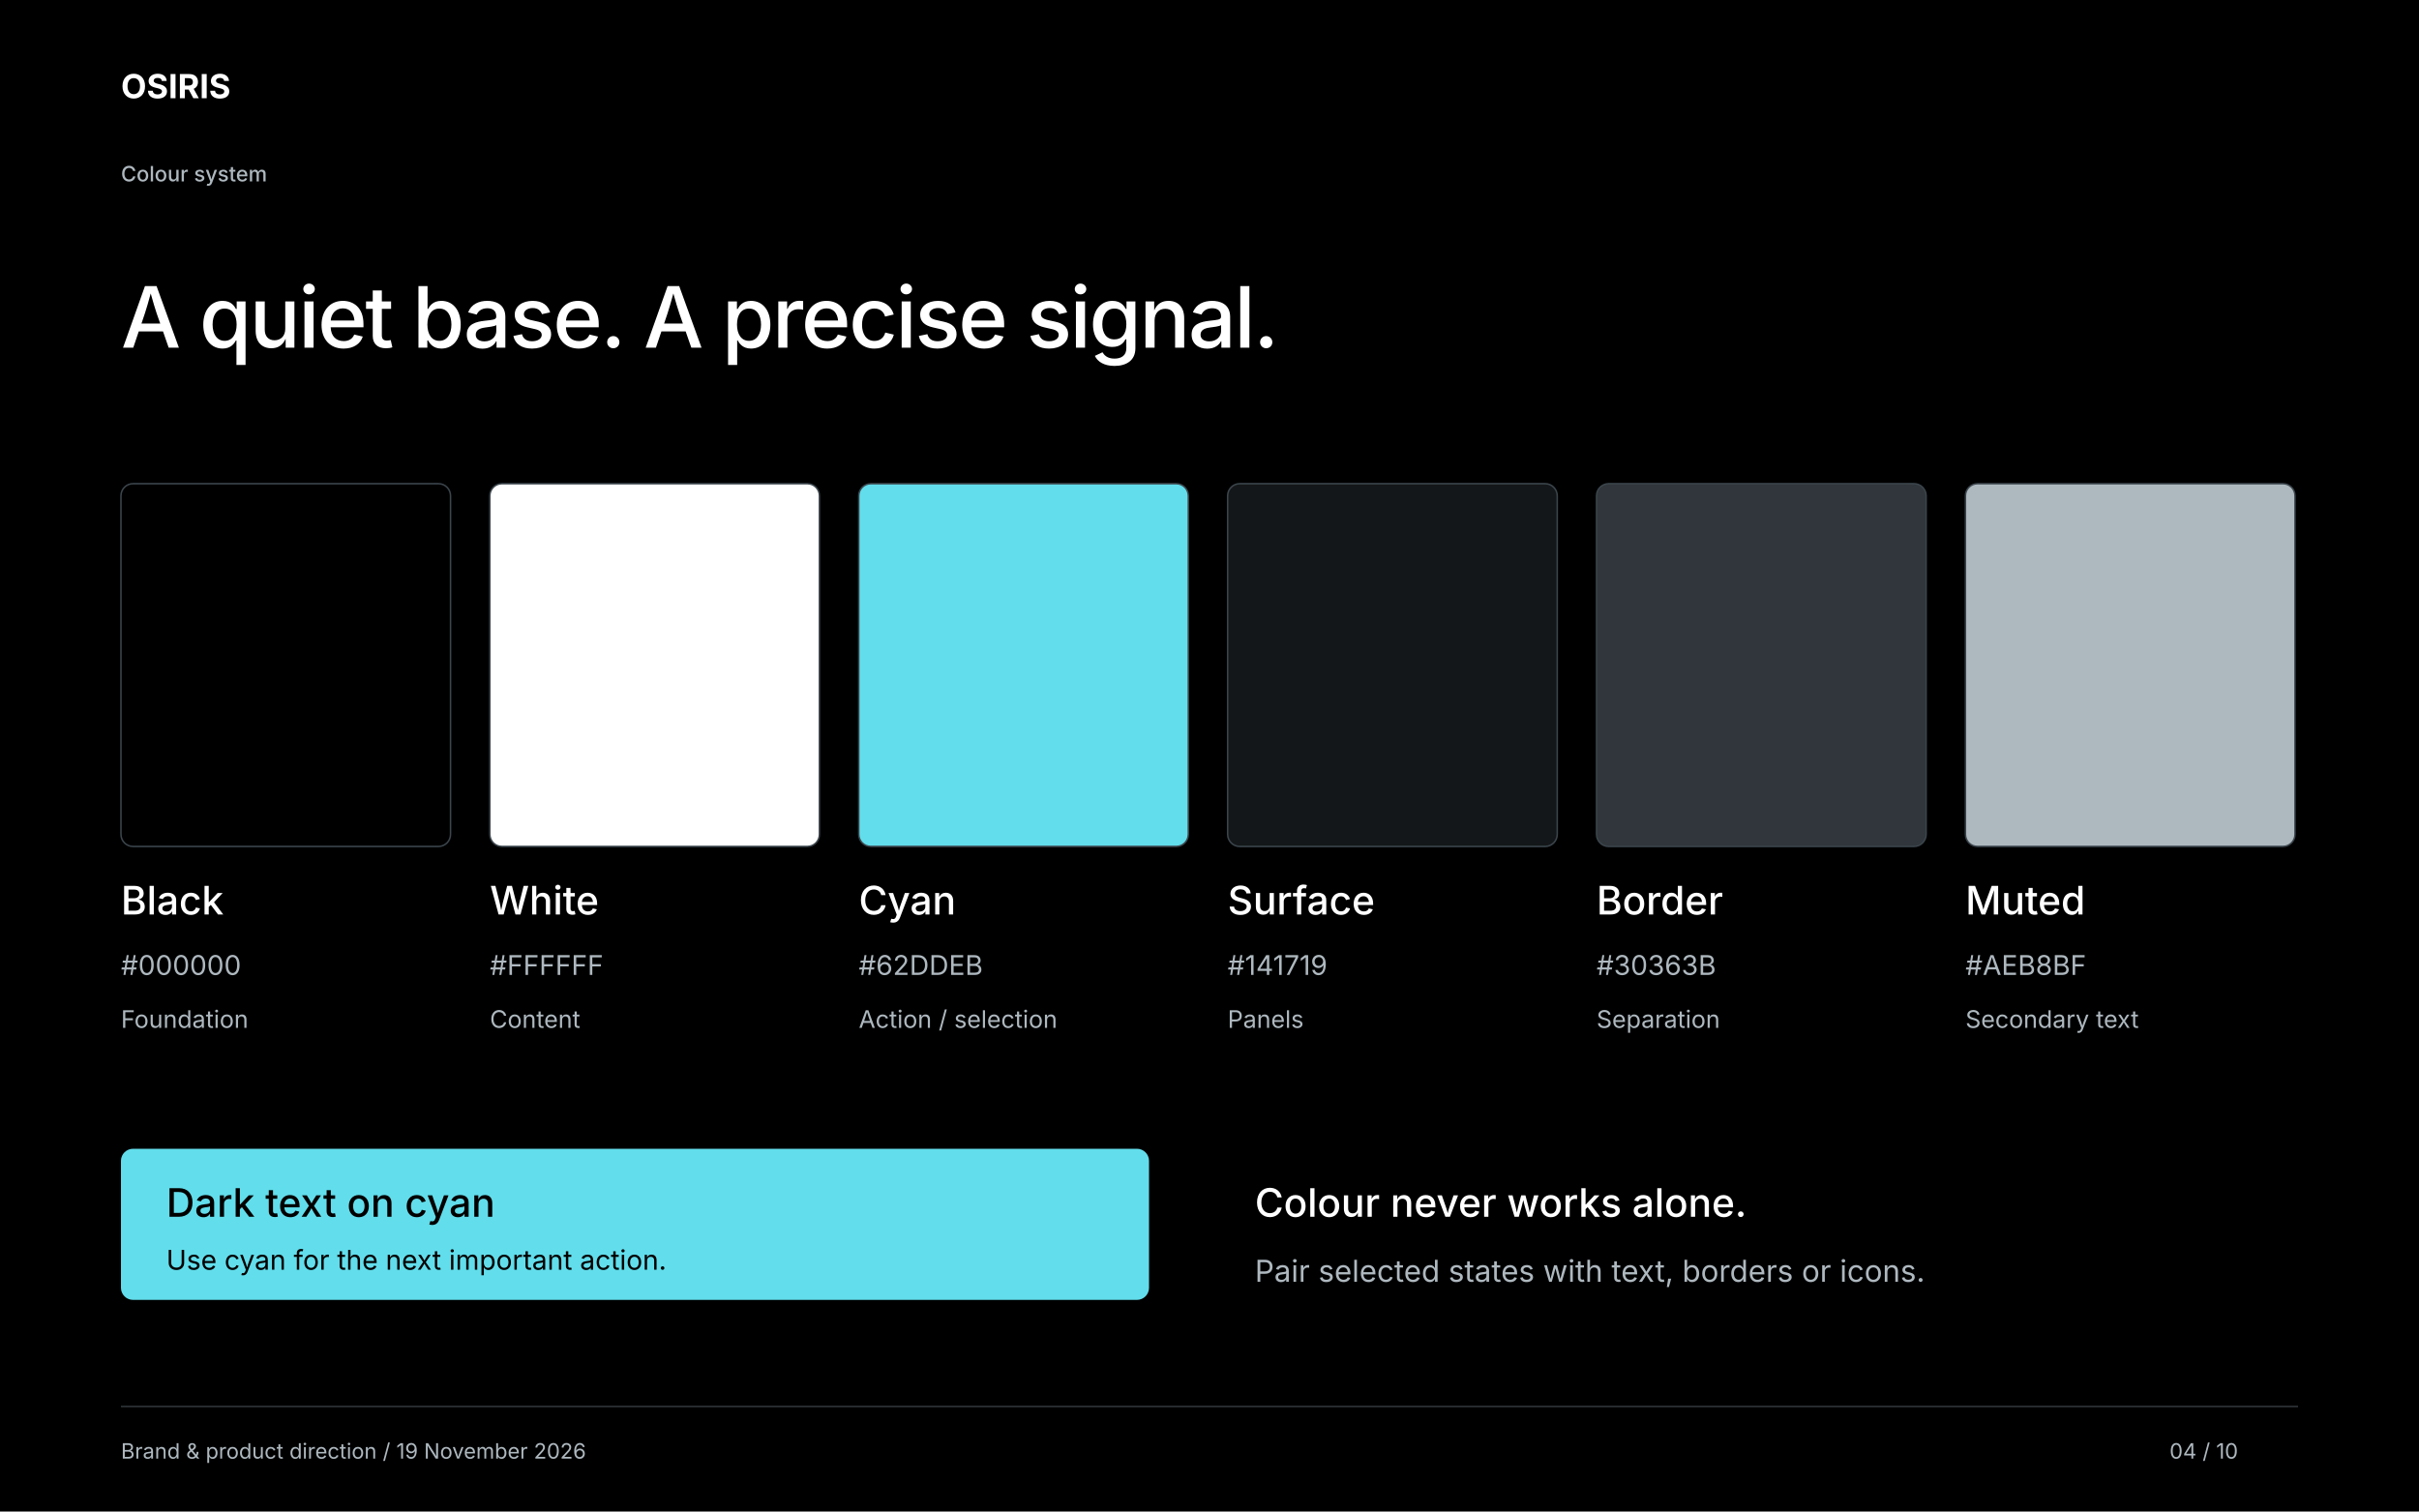
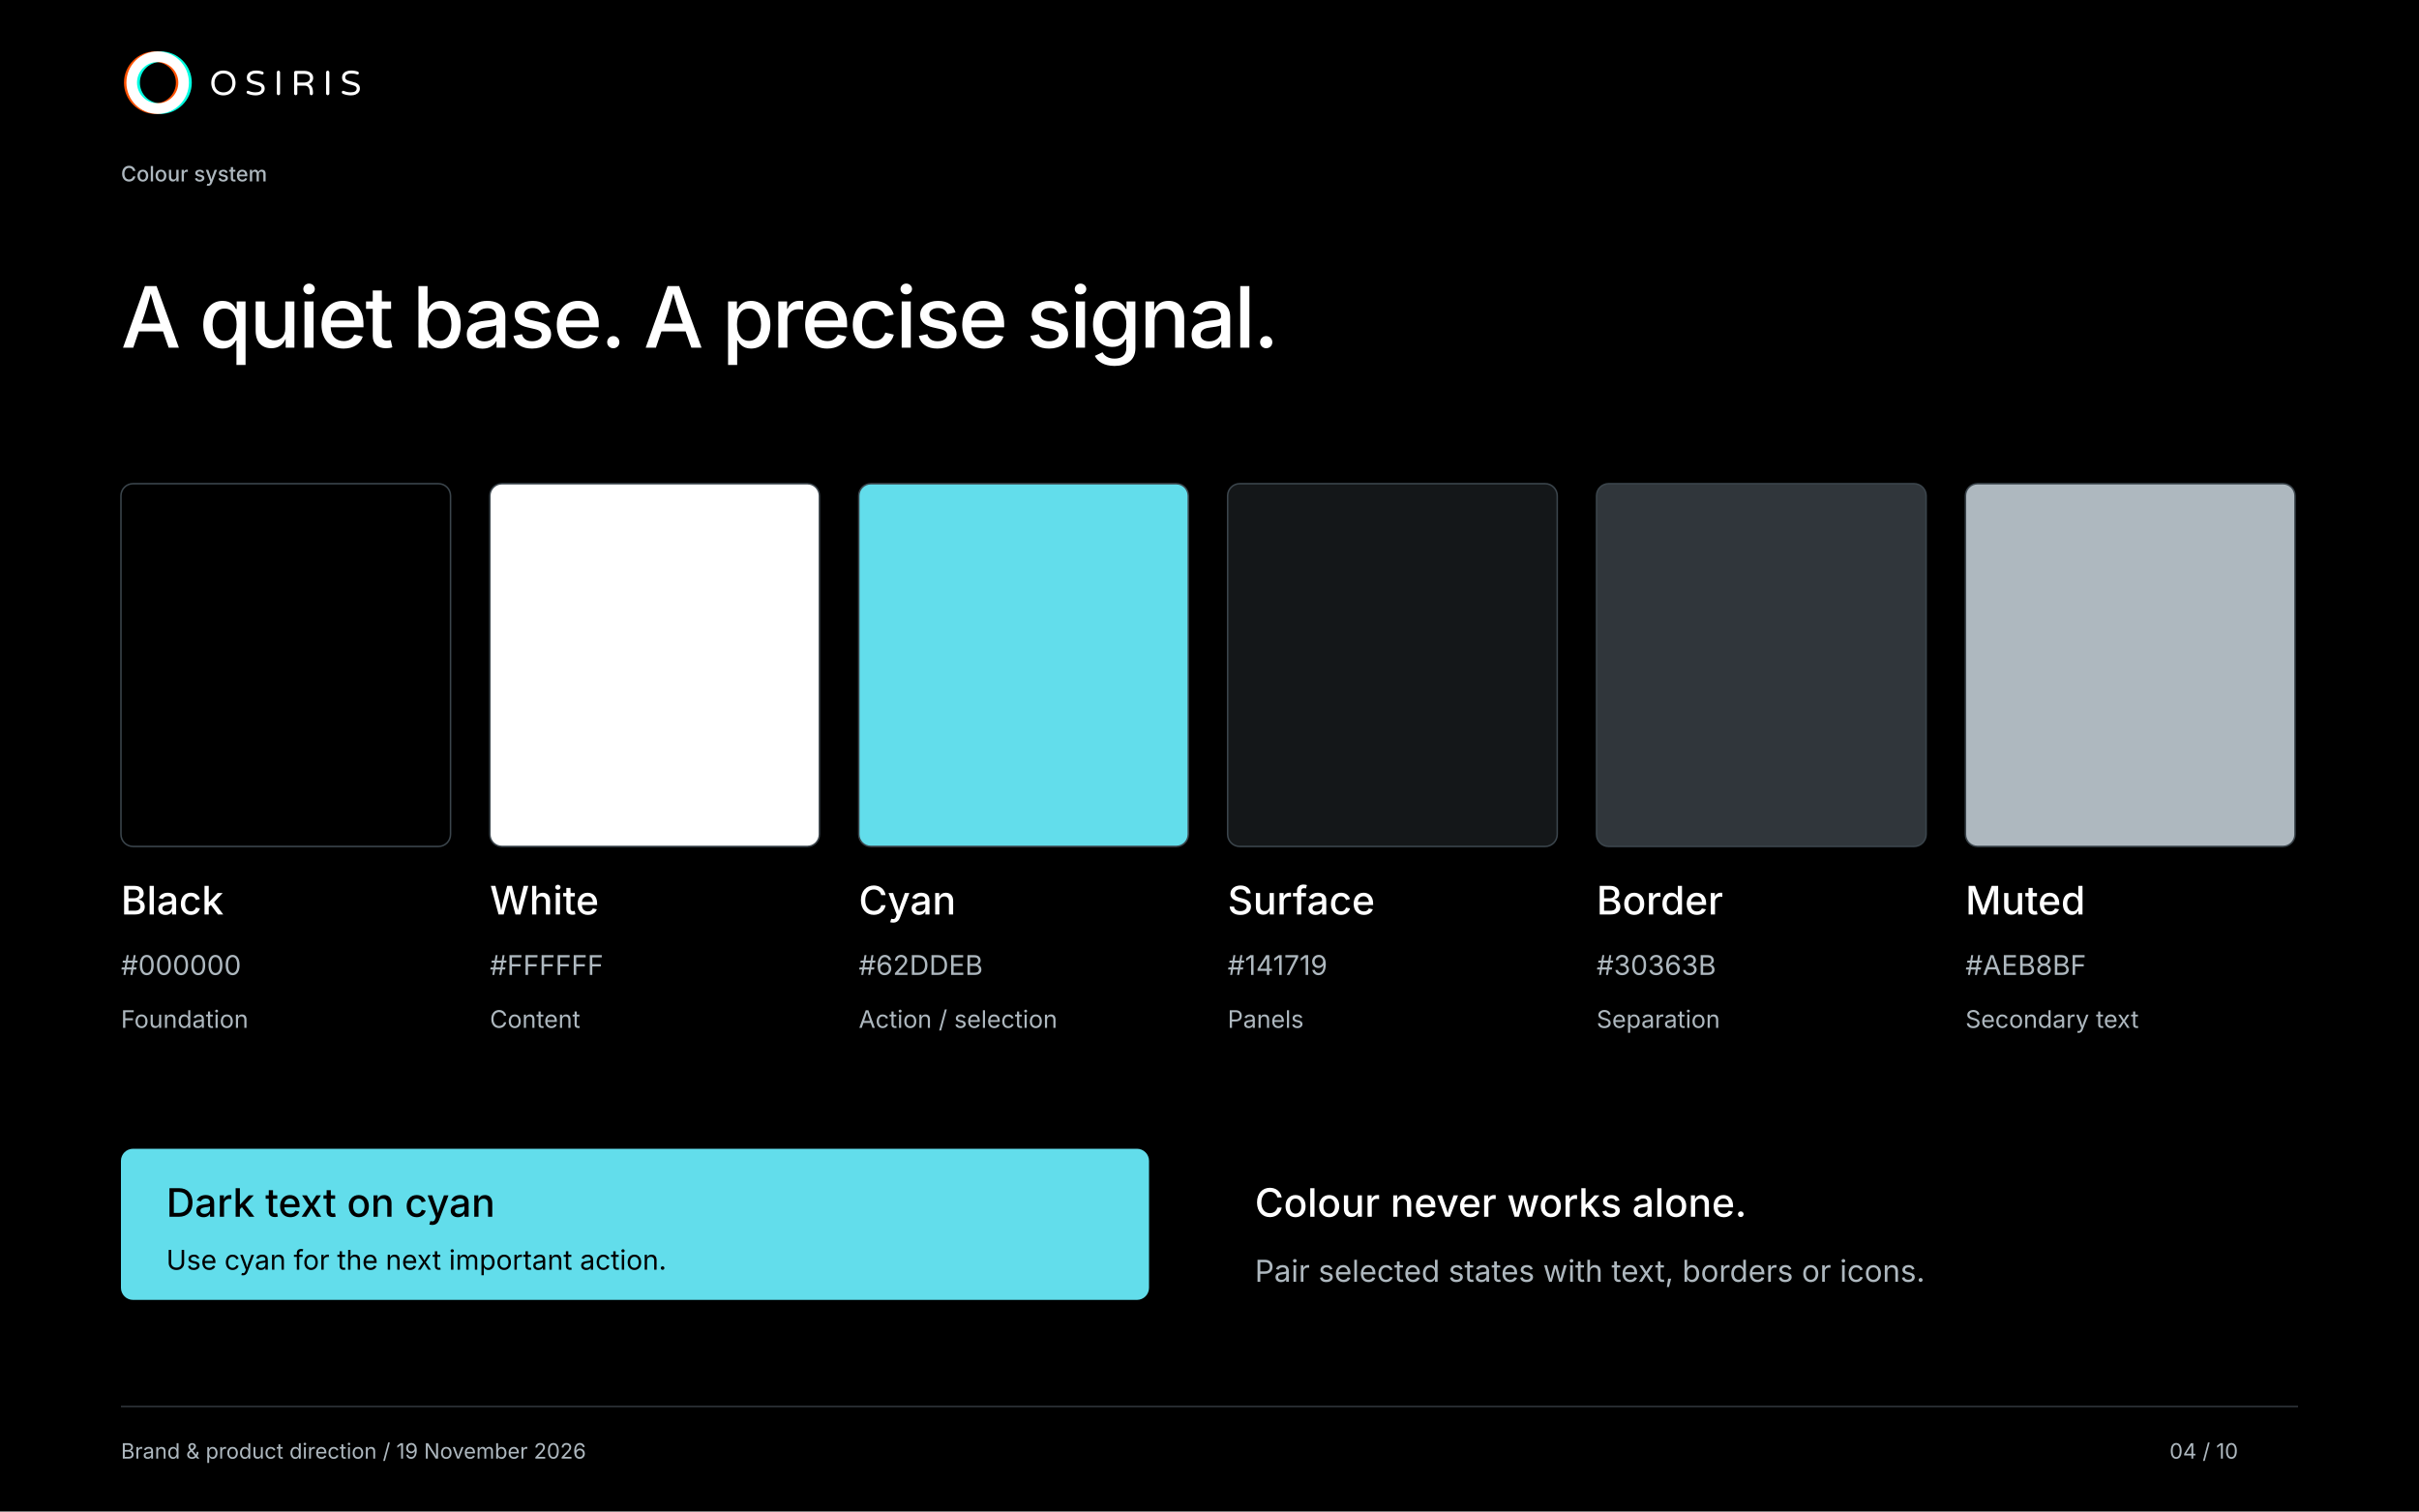
<svg xmlns="http://www.w3.org/2000/svg" width="1600" height="1000" viewBox="0 0 1600 1000">
  <rect x="0" y="0" width="1600" height="1000" rx="0" fill="#000000" stroke="none" />
-   <text x="80" y="65" fill="#FFFFFF" font-family="Inter,Arial,sans-serif" font-size="22" font-weight="650" letter-spacing="0">OSIRIS</text>
+   <rect x="72" y="25" width="180" height="58" rx="4" fill="#000000" stroke="none" />
+   <svg x="82" y="34" width="160" height="41.352" viewBox="0 0 1095 283">
+     <path d="M165.5 0C243.648 0 307 63.352 307 141.5C307 219.648 243.648 283 165.5 283C87.352 283 24 219.648 24 141.5C24 63.352 87.352 0 165.5 0ZM165.5 48C113.861 48 72 89.861 72 141.5C72 193.139 113.861 235 165.5 235C217.139 235 259 193.139 259 141.5C259 89.861 217.139 48 165.5 48Z" fill="#00FFE1" />
+     <path d="M141.5 0C219.648 0 283 63.352 283 141.5C283 219.648 219.648 283 141.5 283C63.352 283 0 219.648 0 141.5C0 63.352 63.352 0 141.5 0ZM141.5 48C89.861 48 48 89.861 48 141.5C48 193.139 89.861 235 141.5 235C193.139 235 235 193.139 235 141.5C235 89.861 193.139 48 141.5 48Z" fill="#FF5100" />
+     <path d="M450.016 199.12C439.35 199.12 429.75 196.72 421.216 191.92C413.003 187.12 406.656 180.507 402.176 172.08C397.696 163.547 395.35 153.787 395.136 142.8C395.243 137.467 395.83 132.347 396.896 127.44C398.07 122.533 399.83 118 402.176 113.84C406.55 105.307 412.896 98.64 421.216 93.84C429.536 89.04 439.136 86.64 450.016 86.64C461.11 86.64 470.763 89.04 478.976 93.84C487.19 98.533 493.536 105.147 498.016 113.68C502.496 122.213 504.843 131.92 505.056 142.8C504.843 153.787 502.496 163.44 498.016 171.76C493.536 180.293 487.136 187.013 478.816 191.92C470.603 196.72 461.003 199.12 450.016 199.12ZM450.016 185.52C458.443 185.52 465.643 183.653 471.616 179.92C477.59 176.187 482.23 171.173 485.536 164.88C488.843 158.48 490.496 151.12 490.496 142.8C490.496 134.587 488.896 127.28 485.696 120.88C482.39 114.267 477.643 109.2 471.456 105.68C465.376 102.053 458.23 100.24 450.016 100.24C441.483 100.24 434.336 102.107 428.576 105.84C422.603 109.467 417.963 114.48 414.656 120.88C411.35 127.28 409.696 134.587 409.696 142.8C409.696 151.12 411.296 158.427 414.496 164.72C417.803 171.333 422.496 176.453 428.576 180.08C434.763 183.707 441.91 185.52 450.016 185.52ZM596.731 199.12C583.505 199.12 571.078 196.613 559.451 191.6C558.278 191.067 557.211 190.213 556.251 189.04C555.398 187.76 554.971 186.427 554.971 185.04C554.971 183.12 555.558 181.52 556.731 180.24C558.011 178.96 559.611 178.32 561.531 178.32C562.705 178.32 563.665 178.533 564.411 178.96C569.211 180.987 574.171 182.587 579.291 183.76C584.411 184.827 589.745 185.36 595.291 185.36C613.425 185.36 622.491 179.387 622.491 167.44C622.491 164.24 621.318 161.733 618.971 159.92C616.731 157.787 613.851 156.133 610.331 154.96C606.918 153.787 602.065 152.347 595.771 150.64C591.505 149.467 587.665 148.4 584.251 147.44C580.838 146.373 577.851 145.307 575.291 144.24C562.491 139.333 556.091 130.853 556.091 118.8C556.091 115.813 556.465 112.933 557.211 110.16C557.958 107.387 559.131 104.773 560.731 102.32C564.038 97.307 568.838 93.467 575.131 90.8C581.425 88.027 588.625 86.64 596.731 86.64C602.385 86.64 607.825 87.067 613.051 87.92C618.278 88.667 623.185 89.947 627.771 91.76C630.758 92.933 632.251 95.067 632.251 98.16C632.251 99.76 631.665 101.307 630.491 102.8C629.318 104.187 627.771 104.88 625.851 104.88C625.105 104.88 624.305 104.667 623.451 104.24C619.398 102.747 615.238 101.68 610.971 101.04C606.811 100.4 602.545 100.08 598.171 100.08C590.065 100.08 583.398 101.627 578.171 104.72C573.051 107.813 570.491 112.133 570.491 117.68C570.491 121.413 571.771 124.4 574.331 126.64C576.785 128.987 579.825 130.8 583.451 132.08C587.078 133.36 592.038 134.747 598.331 136.24C606.758 138.373 613.425 140.347 618.331 142.16C623.451 144.187 627.825 147.28 631.451 151.44C635.078 155.6 636.891 161.253 636.891 168.4C636.891 174.267 635.185 179.547 631.771 184.24C628.358 189.04 623.558 192.72 617.371 195.28C611.291 197.84 604.411 199.12 596.731 199.12ZM699.221 198.32C697.195 198.32 695.488 197.627 694.101 196.24C692.715 194.747 692.021 193.04 692.021 191.12V94.64C692.021 92.72 692.715 91.013 694.101 89.52C695.488 88.027 697.195 87.28 699.221 87.28C701.141 87.28 702.848 88.027 704.341 89.52C705.835 91.013 706.581 92.72 706.581 94.64V191.12C706.581 193.147 705.835 194.853 704.341 196.24C702.848 197.627 701.141 198.32 699.221 198.32ZM777.352 198.32C775.326 198.32 773.619 197.627 772.232 196.24C770.846 194.747 770.152 193.04 770.152 191.12V95.44C770.152 93.52 770.846 91.813 772.232 90.32C773.619 88.827 775.326 88.08 777.352 88.08H813.672C827.859 88.08 838.526 91.067 845.672 97.04C852.819 102.907 856.392 110.587 856.392 120.08C856.392 126.267 854.686 131.92 851.272 137.04C847.859 142.16 842.846 145.893 836.232 148.24C841.246 149.627 845.139 152.293 847.913 156.24C850.686 160.08 852.606 164.507 853.672 169.52C854.846 174.427 855.432 179.227 855.432 183.92V191.12C855.432 193.04 854.686 194.747 853.193 196.24C851.806 197.627 850.152 198.32 848.232 198.32C846.099 198.32 844.339 197.68 842.952 196.4C841.566 195.013 840.872 193.253 840.872 191.12V186.48C840.872 181.253 840.392 176.4 839.432 171.92C838.579 167.547 836.392 163.653 832.872 160.24C829.459 156.72 824.126 154.96 816.872 154.96H784.712V191.12C784.712 193.147 783.966 194.853 782.472 196.24C780.979 197.627 779.272 198.32 777.352 198.32ZM784.712 141.2H812.712C821.886 141.2 829.033 139.44 834.152 135.92C839.272 132.293 841.832 127.333 841.832 121.04C841.832 114.747 839.592 110 835.112 106.8C830.632 103.493 822.899 101.84 811.912 101.84H786.473C785.299 101.84 784.712 102.48 784.712 103.76V141.2ZM922.203 198.32C920.176 198.32 918.469 197.627 917.083 196.24C915.696 194.747 915.003 193.04 915.003 191.12V94.64C915.003 92.72 915.696 91.013 917.083 89.52C918.469 88.027 920.176 87.28 922.203 87.28C924.122 87.28 925.829 88.027 927.323 89.52C928.816 91.013 929.562 92.72 929.562 94.64V191.12C929.562 193.147 928.816 194.853 927.323 196.24C925.829 197.627 924.122 198.32 922.203 198.32ZM1027.69 199.12C1014.47 199.12 1002.04 196.613 990.414 191.6C989.24 191.067 988.174 190.213 987.214 189.04C986.36 187.76 985.934 186.427 985.934 185.04C985.934 183.12 986.52 181.52 987.694 180.24C988.974 178.96 990.574 178.32 992.494 178.32C993.667 178.32 994.627 178.533 995.374 178.96C1000.17 180.987 1005.13 182.587 1010.25 183.76C1015.37 184.827 1020.71 185.36 1026.25 185.36C1044.39 185.36 1053.45 179.387 1053.45 167.44C1053.45 164.24 1052.28 161.733 1049.93 159.92C1047.69 157.787 1044.81 156.133 1041.29 154.96C1037.88 153.787 1033.03 152.347 1026.73 150.64C1022.47 149.467 1018.63 148.4 1015.21 147.44C1011.8 146.373 1008.81 145.307 1006.25 144.24C993.454 139.333 987.054 130.853 987.054 118.8C987.054 115.813 987.427 112.933 988.174 110.16C988.92 107.387 990.094 104.773 991.694 102.32C995 97.307 999.8 93.467 1006.09 90.8C1012.39 88.027 1019.59 86.64 1027.69 86.64C1033.35 86.64 1038.79 87.067 1044.01 87.92C1049.24 88.667 1054.15 89.947 1058.73 91.76C1061.72 92.933 1063.21 95.067 1063.21 98.16C1063.21 99.76 1062.63 101.307 1061.45 102.8C1060.28 104.187 1058.73 104.88 1056.81 104.88C1056.07 104.88 1055.27 104.667 1054.41 104.24C1050.36 102.747 1046.2 101.68 1041.93 101.04C1037.77 100.4 1033.51 100.08 1029.13 100.08C1021.03 100.08 1014.36 101.627 1009.13 104.72C1004.01 107.813 1001.45 112.133 1001.45 117.68C1001.45 121.413 1002.73 124.4 1005.29 126.64C1007.75 128.987 1010.79 130.8 1014.41 132.08C1018.04 133.36 1023 134.747 1029.29 136.24C1037.72 138.373 1044.39 140.347 1049.29 142.16C1054.41 144.187 1058.79 147.28 1062.41 151.44C1066.04 155.6 1067.85 161.253 1067.85 168.4C1067.85 174.267 1066.15 179.547 1062.73 184.24C1059.32 189.04 1054.52 192.72 1048.33 195.28C1042.25 197.84 1035.37 199.12 1027.69 199.12Z" fill="white" />
+     <path d="M152.5 0C230.648 0 294 63.352 294 141.5C294 219.648 230.648 283 152.5 283C74.352 283 11 219.648 11 141.5C11 63.352 74.352 0 152.5 0ZM152.5 48C100.861 48 59 89.861 59 141.5C59 193.139 100.861 235 152.5 235C204.139 235 246 193.139 246 141.5C246 89.861 204.139 48 152.5 48Z" fill="white" />
+   </svg>
  <text x="80" y="120" fill="#AEB8BF" font-family="Inter,Arial,sans-serif" font-size="14" font-weight="500" letter-spacing="0">Colour system</text>
  <rect x="80" y="930" width="1440" height="1" rx="0" fill="#30363B" stroke="none" />
  <text x="80" y="965" fill="#AEB8BF" font-family="Inter,Arial,sans-serif" font-size="14" font-weight="400" letter-spacing="0">Brand &amp; product direction / 19 November 2026</text>
  <text x="1435" y="965" fill="#AEB8BF" font-family="Inter,Arial,sans-serif" font-size="14" font-weight="400" letter-spacing="0">04 / 10</text>
  <text x="80" y="230" fill="#FFFFFF" font-family="Inter,Arial,sans-serif" font-size="56" font-weight="550" letter-spacing="-1.4">A quiet base. A precise signal.</text>
  <rect x="80" y="320" width="218" height="240" rx="8" fill="#000000" stroke="#3B454C" />
  <text x="80" y="605" fill="#FFFFFF" font-family="Inter,Arial,sans-serif" font-size="26" font-weight="550" letter-spacing="0">Black</text>
  <text x="80" y="645" fill="#AEB8BF" font-family="Inter,Arial,sans-serif" font-size="18" font-weight="400" letter-spacing="0">#000000</text>
  <text x="80" y="680" fill="#AEB8BF" font-family="Inter,Arial,sans-serif" font-size="16" font-weight="400" letter-spacing="0">Foundation</text>
  <rect x="324" y="320" width="218" height="240" rx="8" fill="#FFFFFF" stroke="#3B454C" />
  <text x="324" y="605" fill="#FFFFFF" font-family="Inter,Arial,sans-serif" font-size="26" font-weight="550" letter-spacing="0">White</text>
  <text x="324" y="645" fill="#AEB8BF" font-family="Inter,Arial,sans-serif" font-size="18" font-weight="400" letter-spacing="0">#FFFFFF</text>
  <text x="324" y="680" fill="#AEB8BF" font-family="Inter,Arial,sans-serif" font-size="16" font-weight="400" letter-spacing="0">Content</text>
  <rect x="568" y="320" width="218" height="240" rx="8" fill="#62DDEB" stroke="#3B454C" />
  <text x="568" y="605" fill="#FFFFFF" font-family="Inter,Arial,sans-serif" font-size="26" font-weight="550" letter-spacing="0">Cyan</text>
  <text x="568" y="645" fill="#AEB8BF" font-family="Inter,Arial,sans-serif" font-size="18" font-weight="400" letter-spacing="0">#62DDEB</text>
  <text x="568" y="680" fill="#AEB8BF" font-family="Inter,Arial,sans-serif" font-size="16" font-weight="400" letter-spacing="0">Action / selection</text>
  <rect x="812" y="320" width="218" height="240" rx="8" fill="#141719" stroke="#3B454C" />
  <text x="812" y="605" fill="#FFFFFF" font-family="Inter,Arial,sans-serif" font-size="26" font-weight="550" letter-spacing="0">Surface</text>
  <text x="812" y="645" fill="#AEB8BF" font-family="Inter,Arial,sans-serif" font-size="18" font-weight="400" letter-spacing="0">#141719</text>
  <text x="812" y="680" fill="#AEB8BF" font-family="Inter,Arial,sans-serif" font-size="16" font-weight="400" letter-spacing="0">Panels</text>
  <rect x="1056" y="320" width="218" height="240" rx="8" fill="#30363B" stroke="#3B454C" />
  <text x="1056" y="605" fill="#FFFFFF" font-family="Inter,Arial,sans-serif" font-size="26" font-weight="550" letter-spacing="0">Border</text>
  <text x="1056" y="645" fill="#AEB8BF" font-family="Inter,Arial,sans-serif" font-size="18" font-weight="400" letter-spacing="0">#30363B</text>
  <text x="1056" y="680" fill="#AEB8BF" font-family="Inter,Arial,sans-serif" font-size="16" font-weight="400" letter-spacing="0">Separation</text>
  <rect x="1300" y="320" width="218" height="240" rx="8" fill="#AEB8BF" stroke="#3B454C" />
  <text x="1300" y="605" fill="#FFFFFF" font-family="Inter,Arial,sans-serif" font-size="26" font-weight="550" letter-spacing="0">Muted</text>
  <text x="1300" y="645" fill="#AEB8BF" font-family="Inter,Arial,sans-serif" font-size="18" font-weight="400" letter-spacing="0">#AEB8BF</text>
  <text x="1300" y="680" fill="#AEB8BF" font-family="Inter,Arial,sans-serif" font-size="16" font-weight="400" letter-spacing="0">Secondary text</text>
  <rect x="80" y="760" width="680" height="100" rx="8" fill="#62DDEB" stroke="none" />
  <text x="110" y="805" fill="#000000" font-family="Inter,Arial,sans-serif" font-size="26" font-weight="550" letter-spacing="0">Dark text on cyan</text>
  <text x="110" y="840" fill="#000000" font-family="Inter,Arial,sans-serif" font-size="18" font-weight="400" letter-spacing="0">Use cyan for the next important action.</text>
  <text x="830" y="805" fill="#FFFFFF" font-family="Inter,Arial,sans-serif" font-size="26" font-weight="550" letter-spacing="0">Colour never works alone.</text>
  <text x="830" y="848" fill="#AEB8BF" font-family="Inter,Arial,sans-serif" font-size="20" font-weight="400" letter-spacing="0">Pair selected states with text, borders or icons.</text>
</svg>
